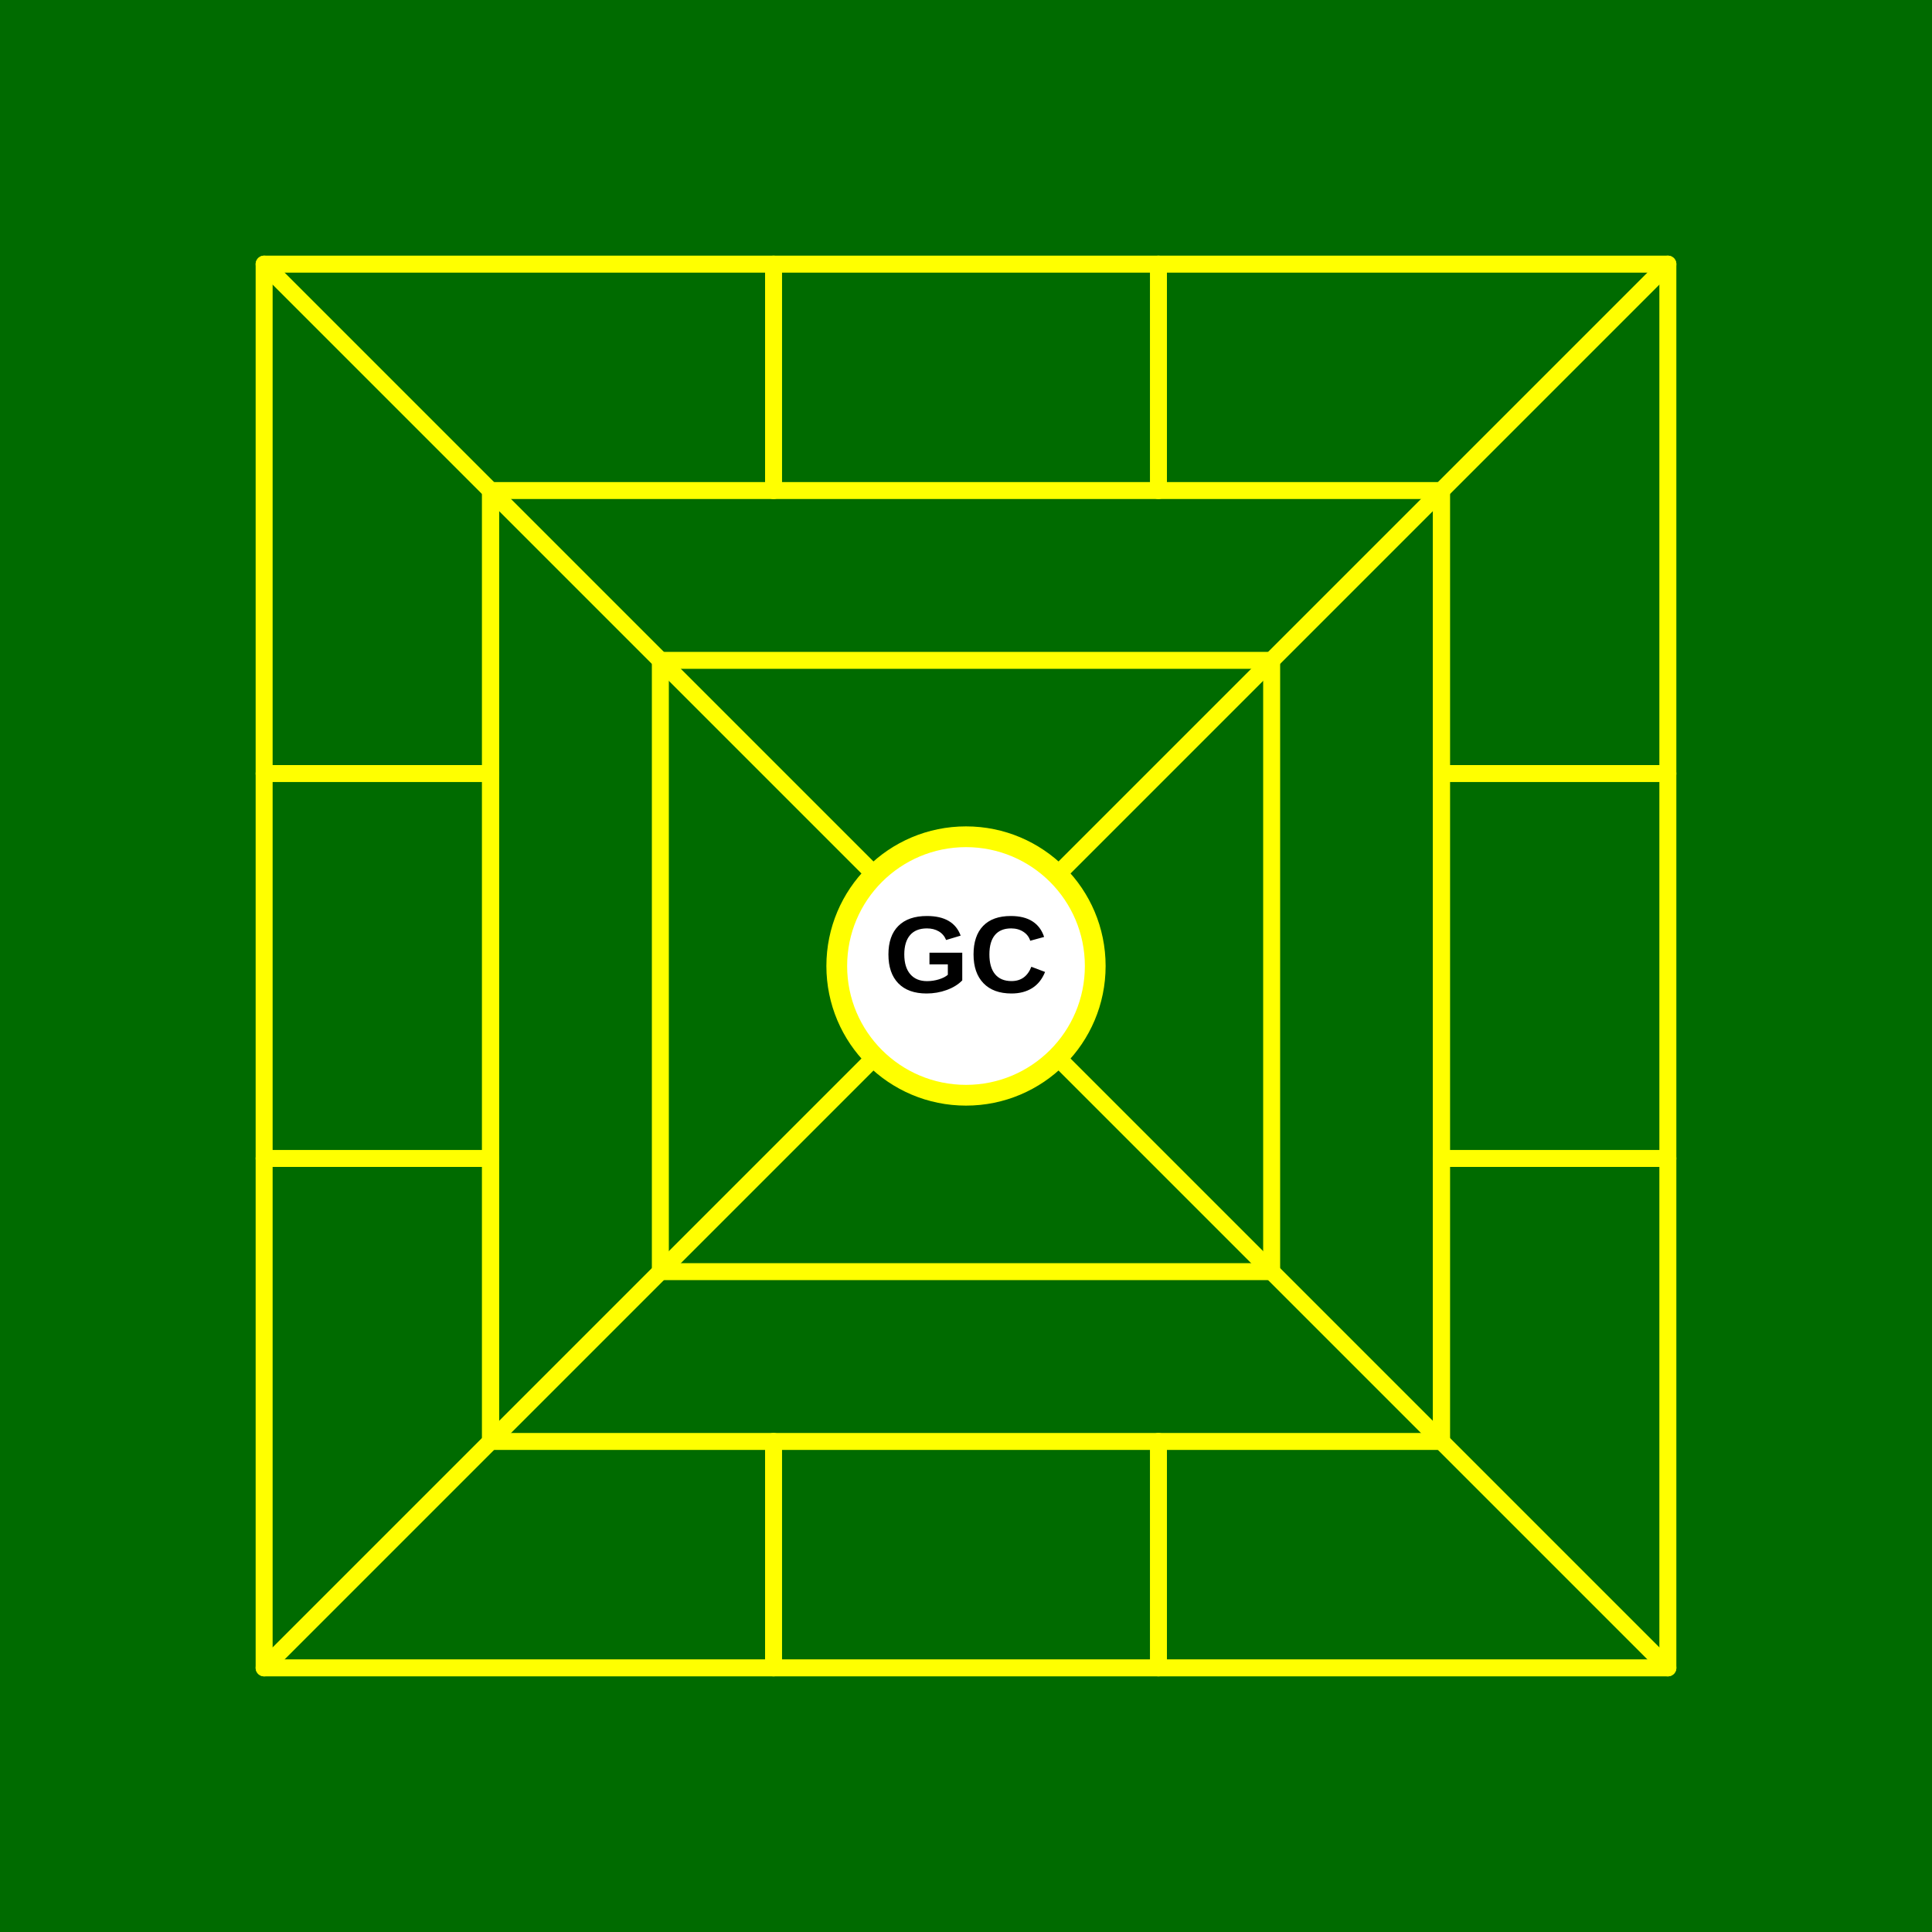
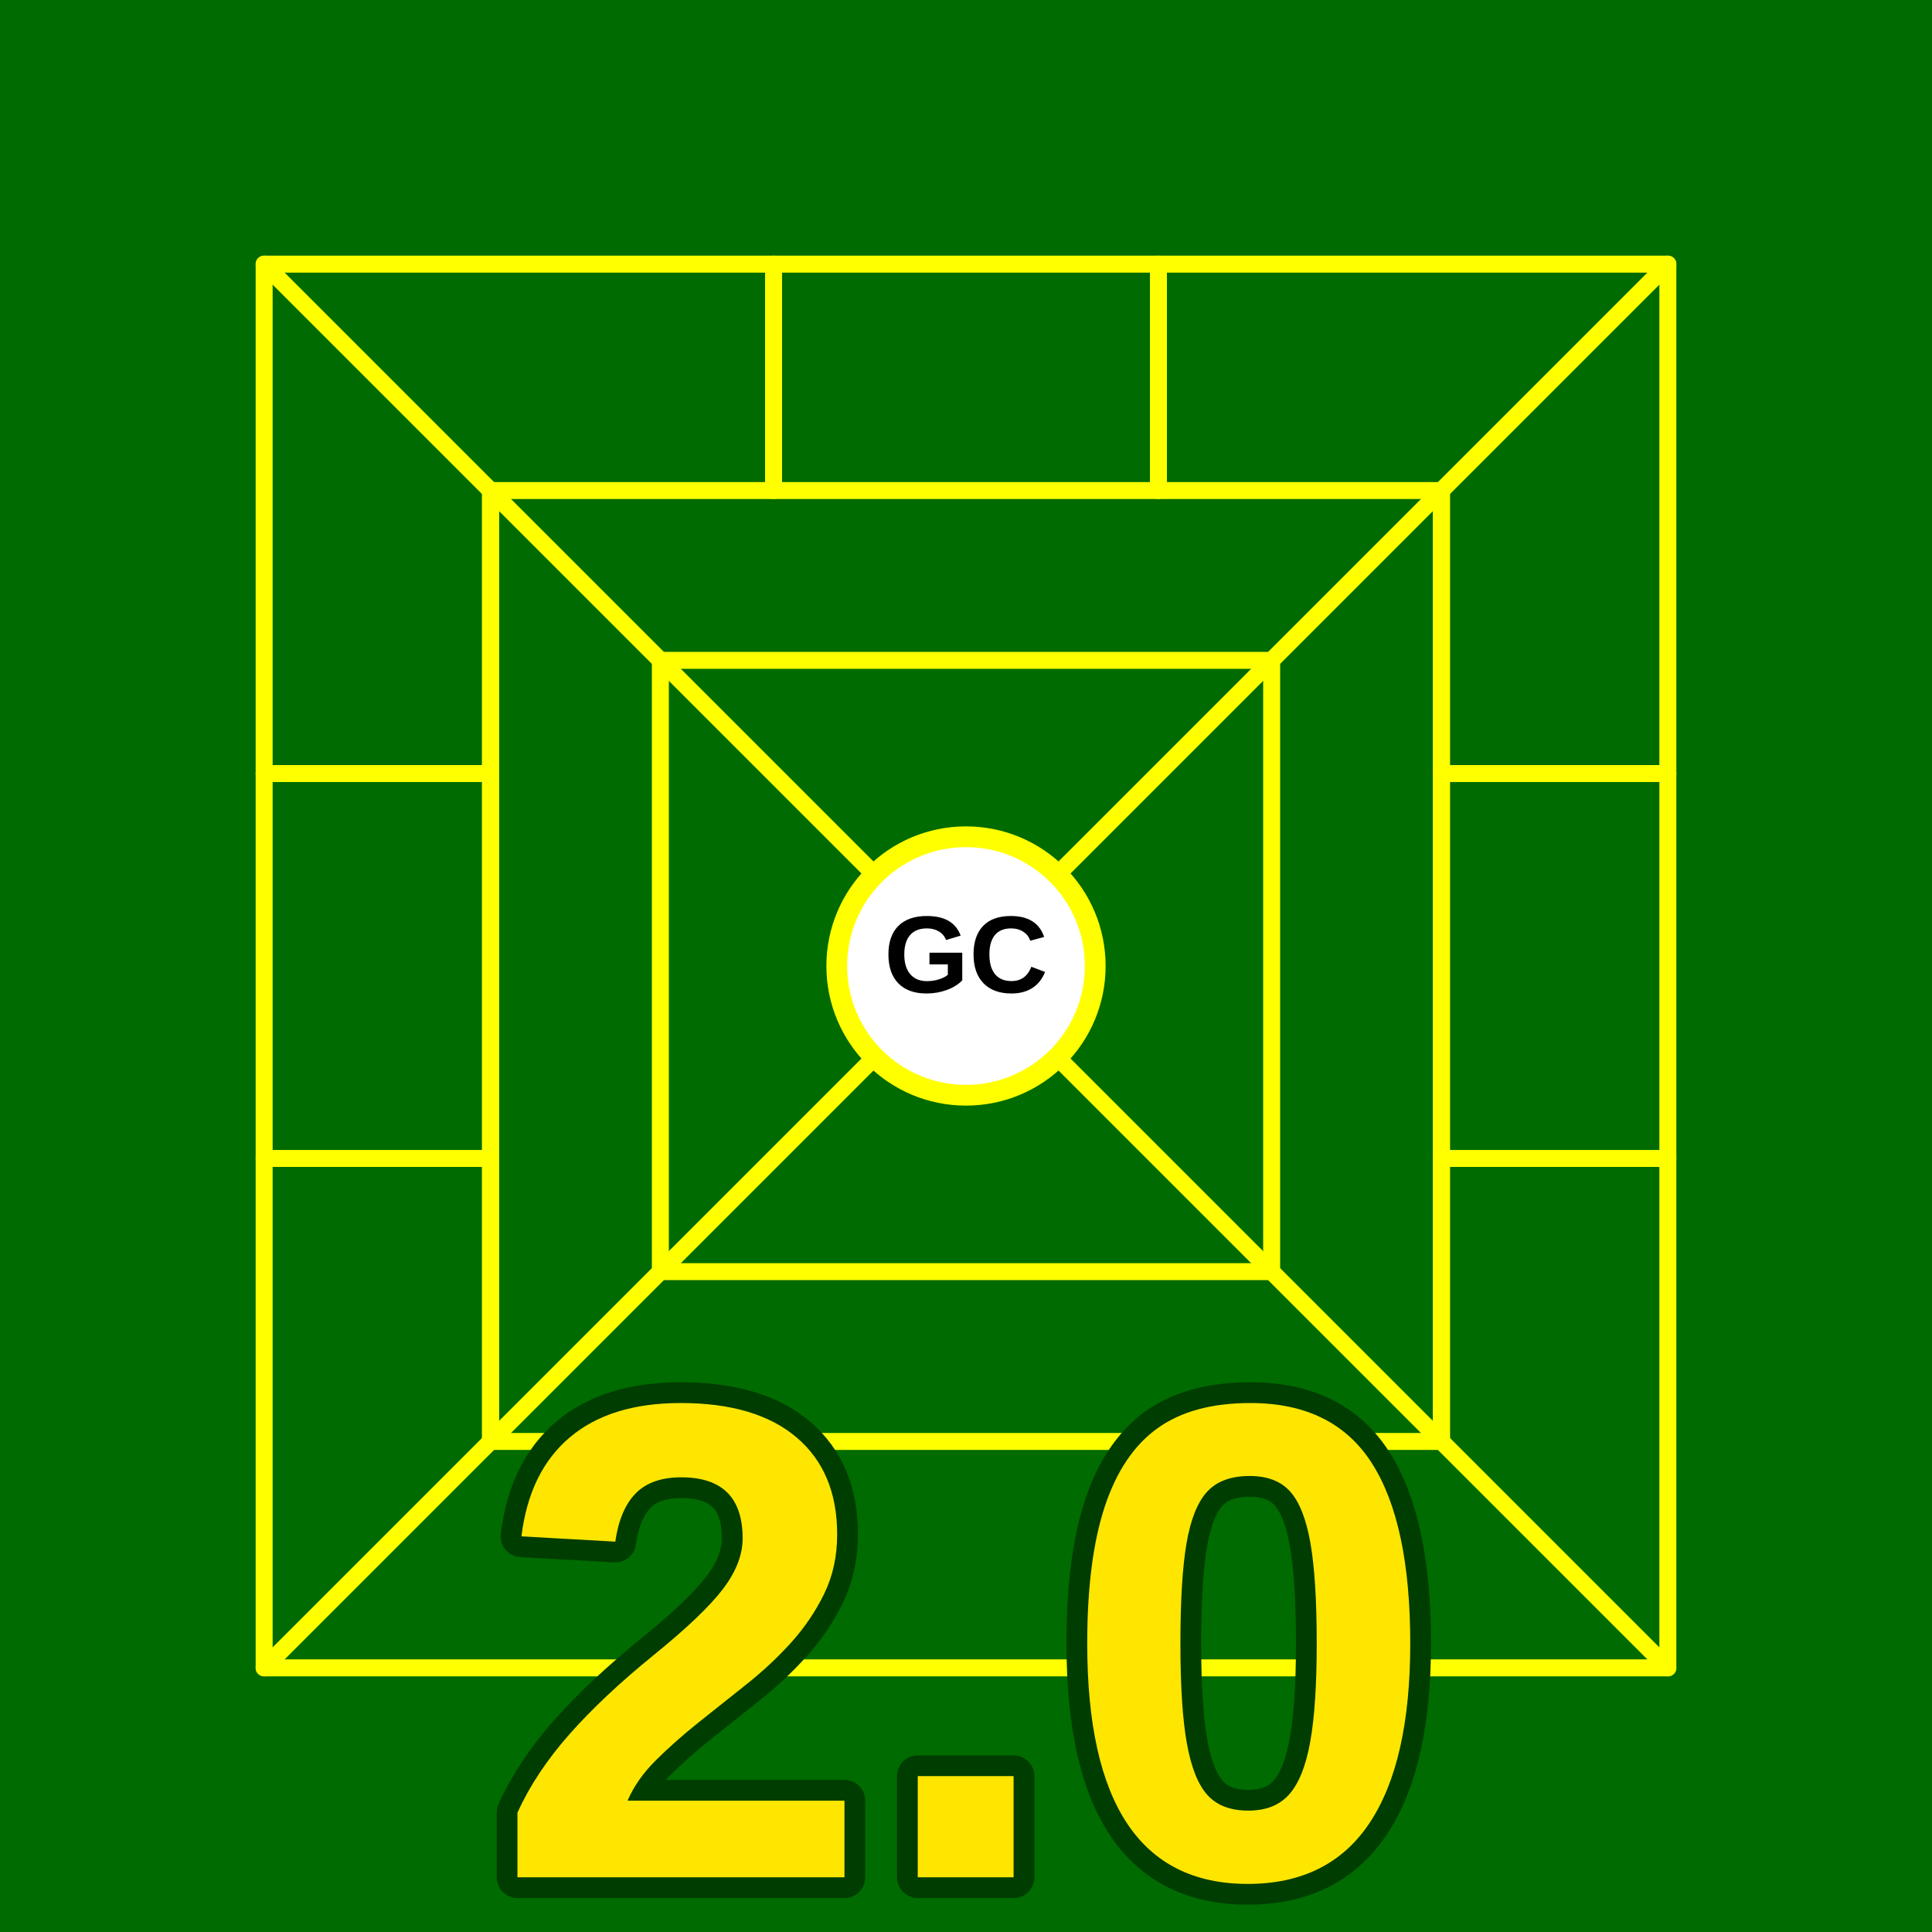
<svg xmlns="http://www.w3.org/2000/svg" viewBox="0 0 2048 2048">
  <rect width="2048" height="2048" fill="#006b00" />
  <g fill="none" stroke="#ffff00" stroke-width="18" stroke-linecap="round" stroke-linejoin="round">
    <rect x="280" y="280" width="1488" height="1488" />
    <rect x="520" y="520" width="1008" height="1008" />
    <rect x="700" y="700" width="648" height="648" />
    <path d="M280 280L1024 1024L1768 280" />
    <path d="M280 1768L1024 1024L1768 1768" />
    <path d="M820 280V520M1228 280V520" />
    <path d="M520 520V1528M1528 520V1528" />
    <path d="M280 820H520M280 1228H520M1528 820H1768M1528 1228H1768" />
    <path d="M820 1528V1768M1228 1528V1768" />
  </g>
  <circle cx="1024" cy="1024" r="137" fill="#fff" stroke="#ffff00" stroke-width="22" />
  <text x="1024" y="1052" text-anchor="middle" fill="#000" font-family="Arial, sans-serif" font-size="116" font-weight="700">GC</text>
+   <text x="1024" y="1990" text-anchor="middle" font-family="'Arial Black', Arial, sans-serif" font-weight="900" font-size="720" fill="#ffe600" stroke="#003d00" stroke-width="44" stroke-linejoin="round" paint-order="stroke fill">2.0</text>
</svg>
